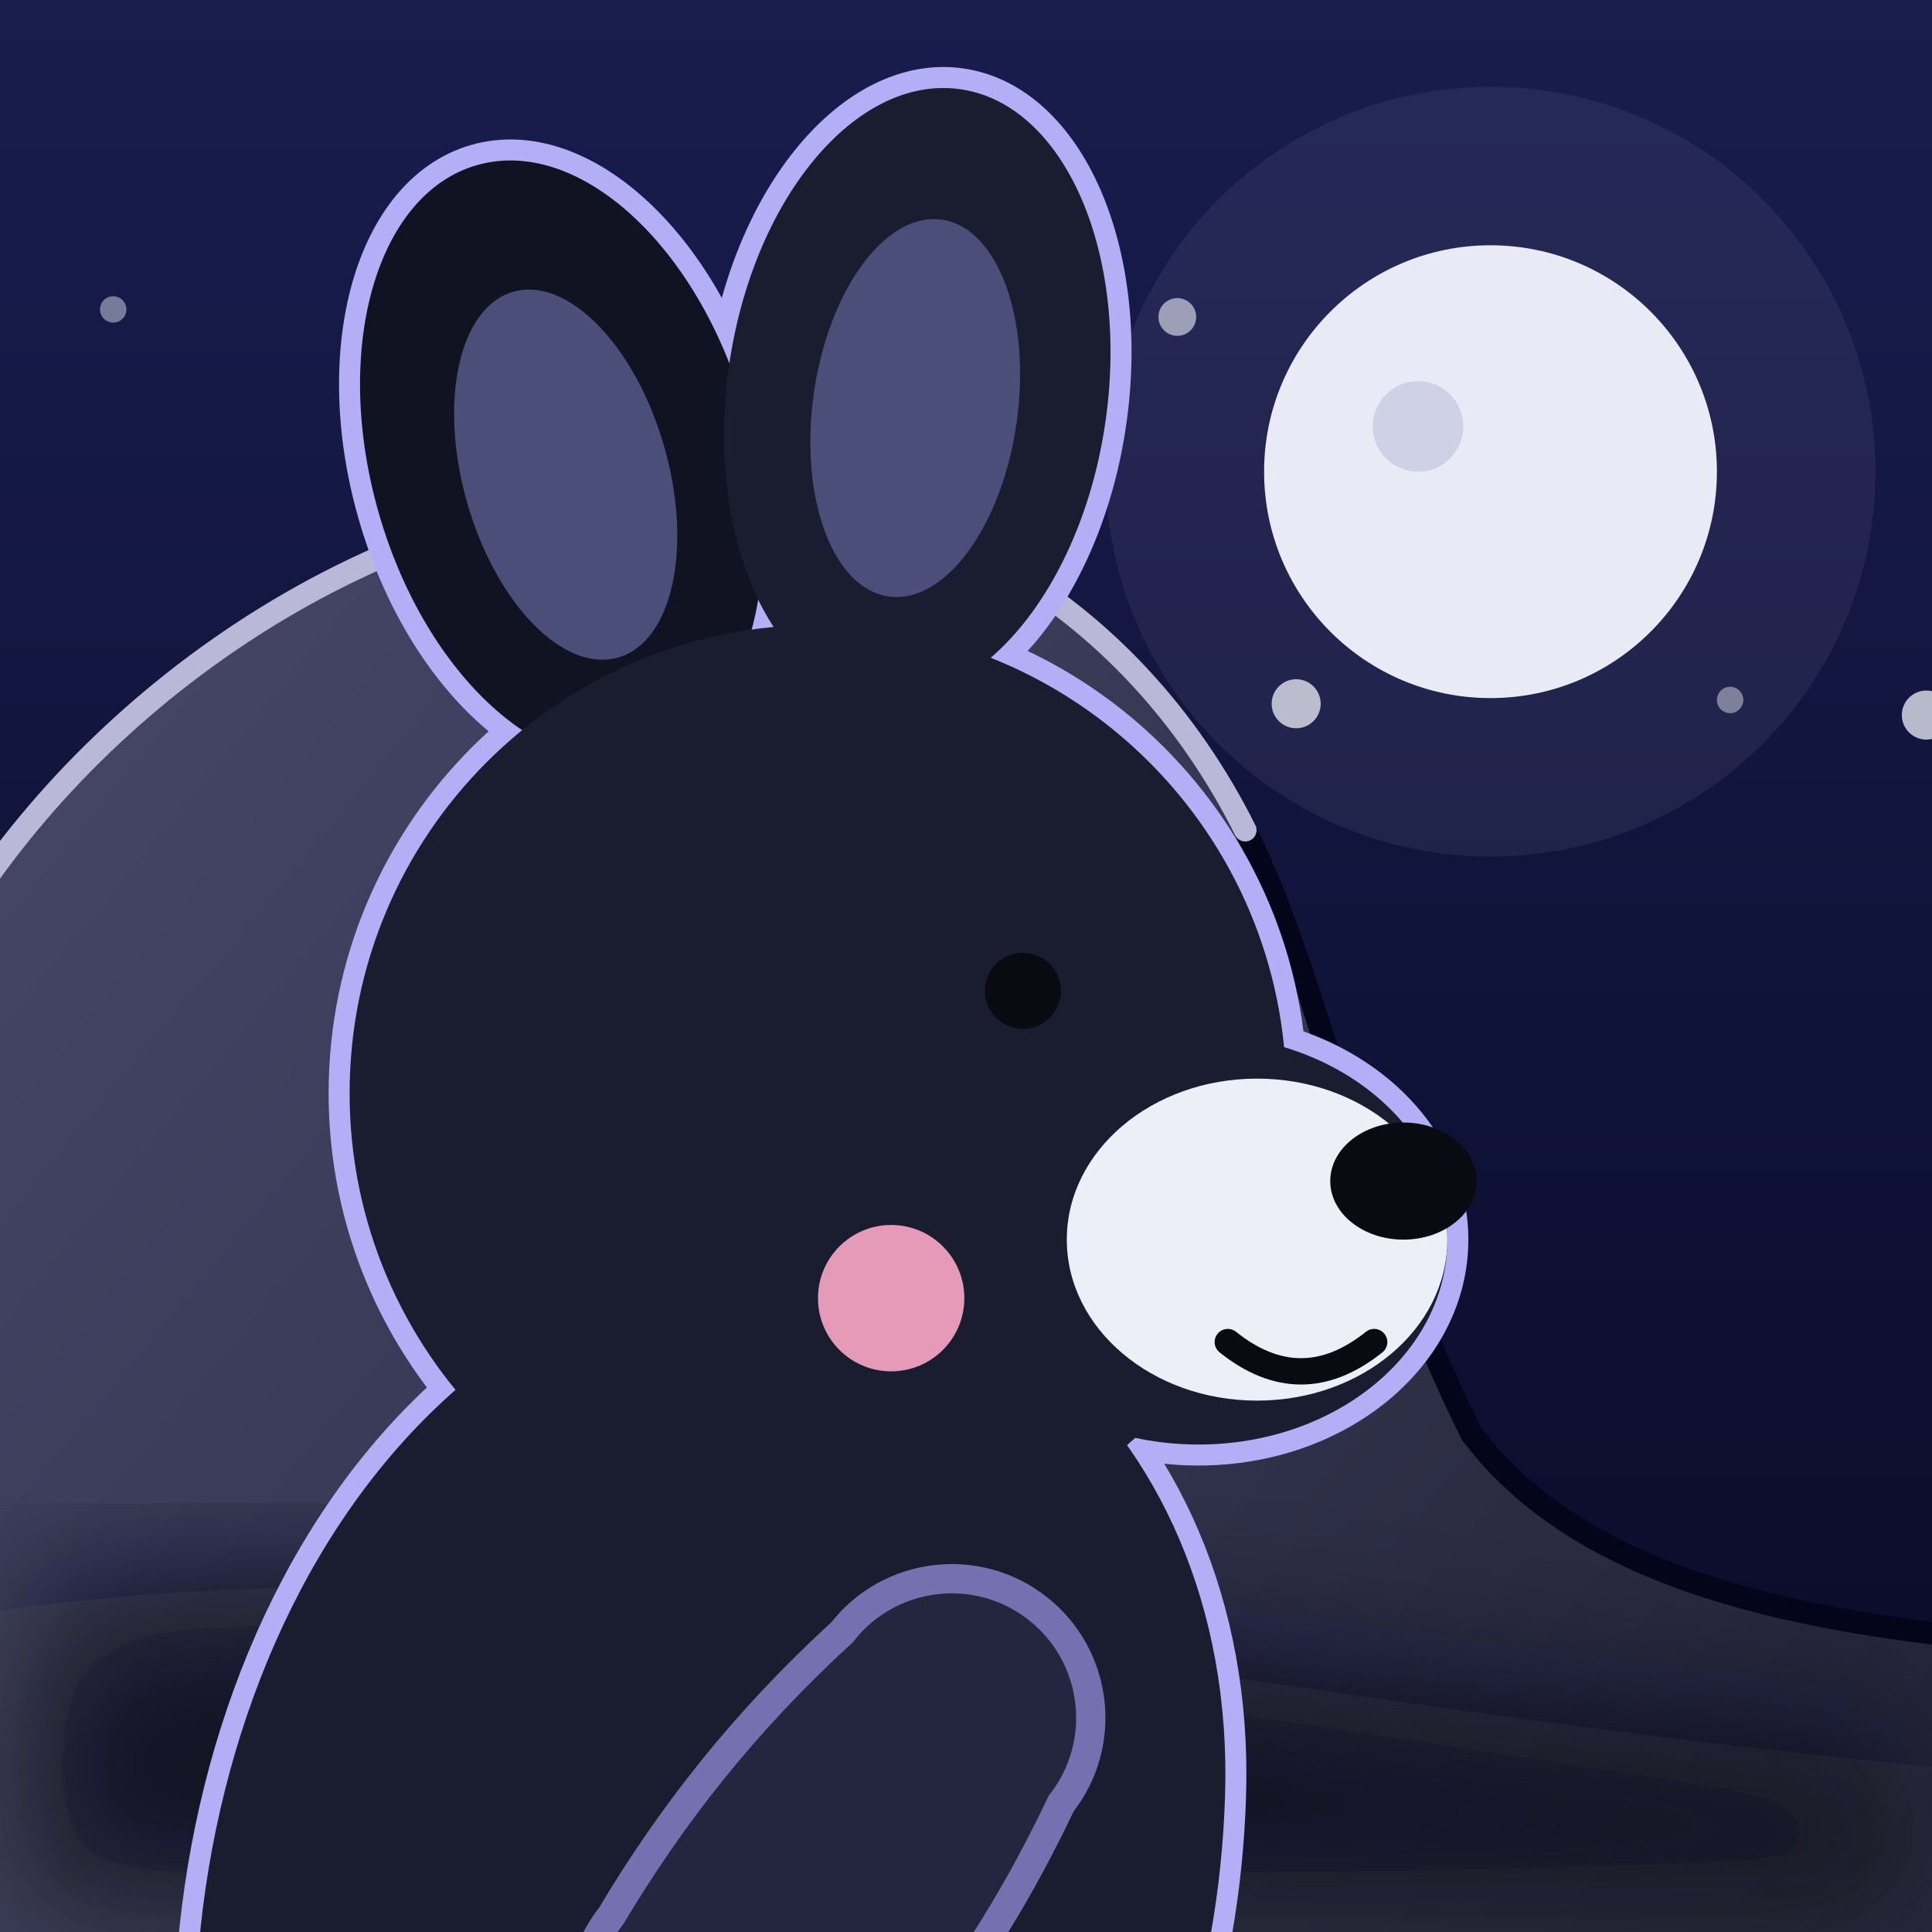
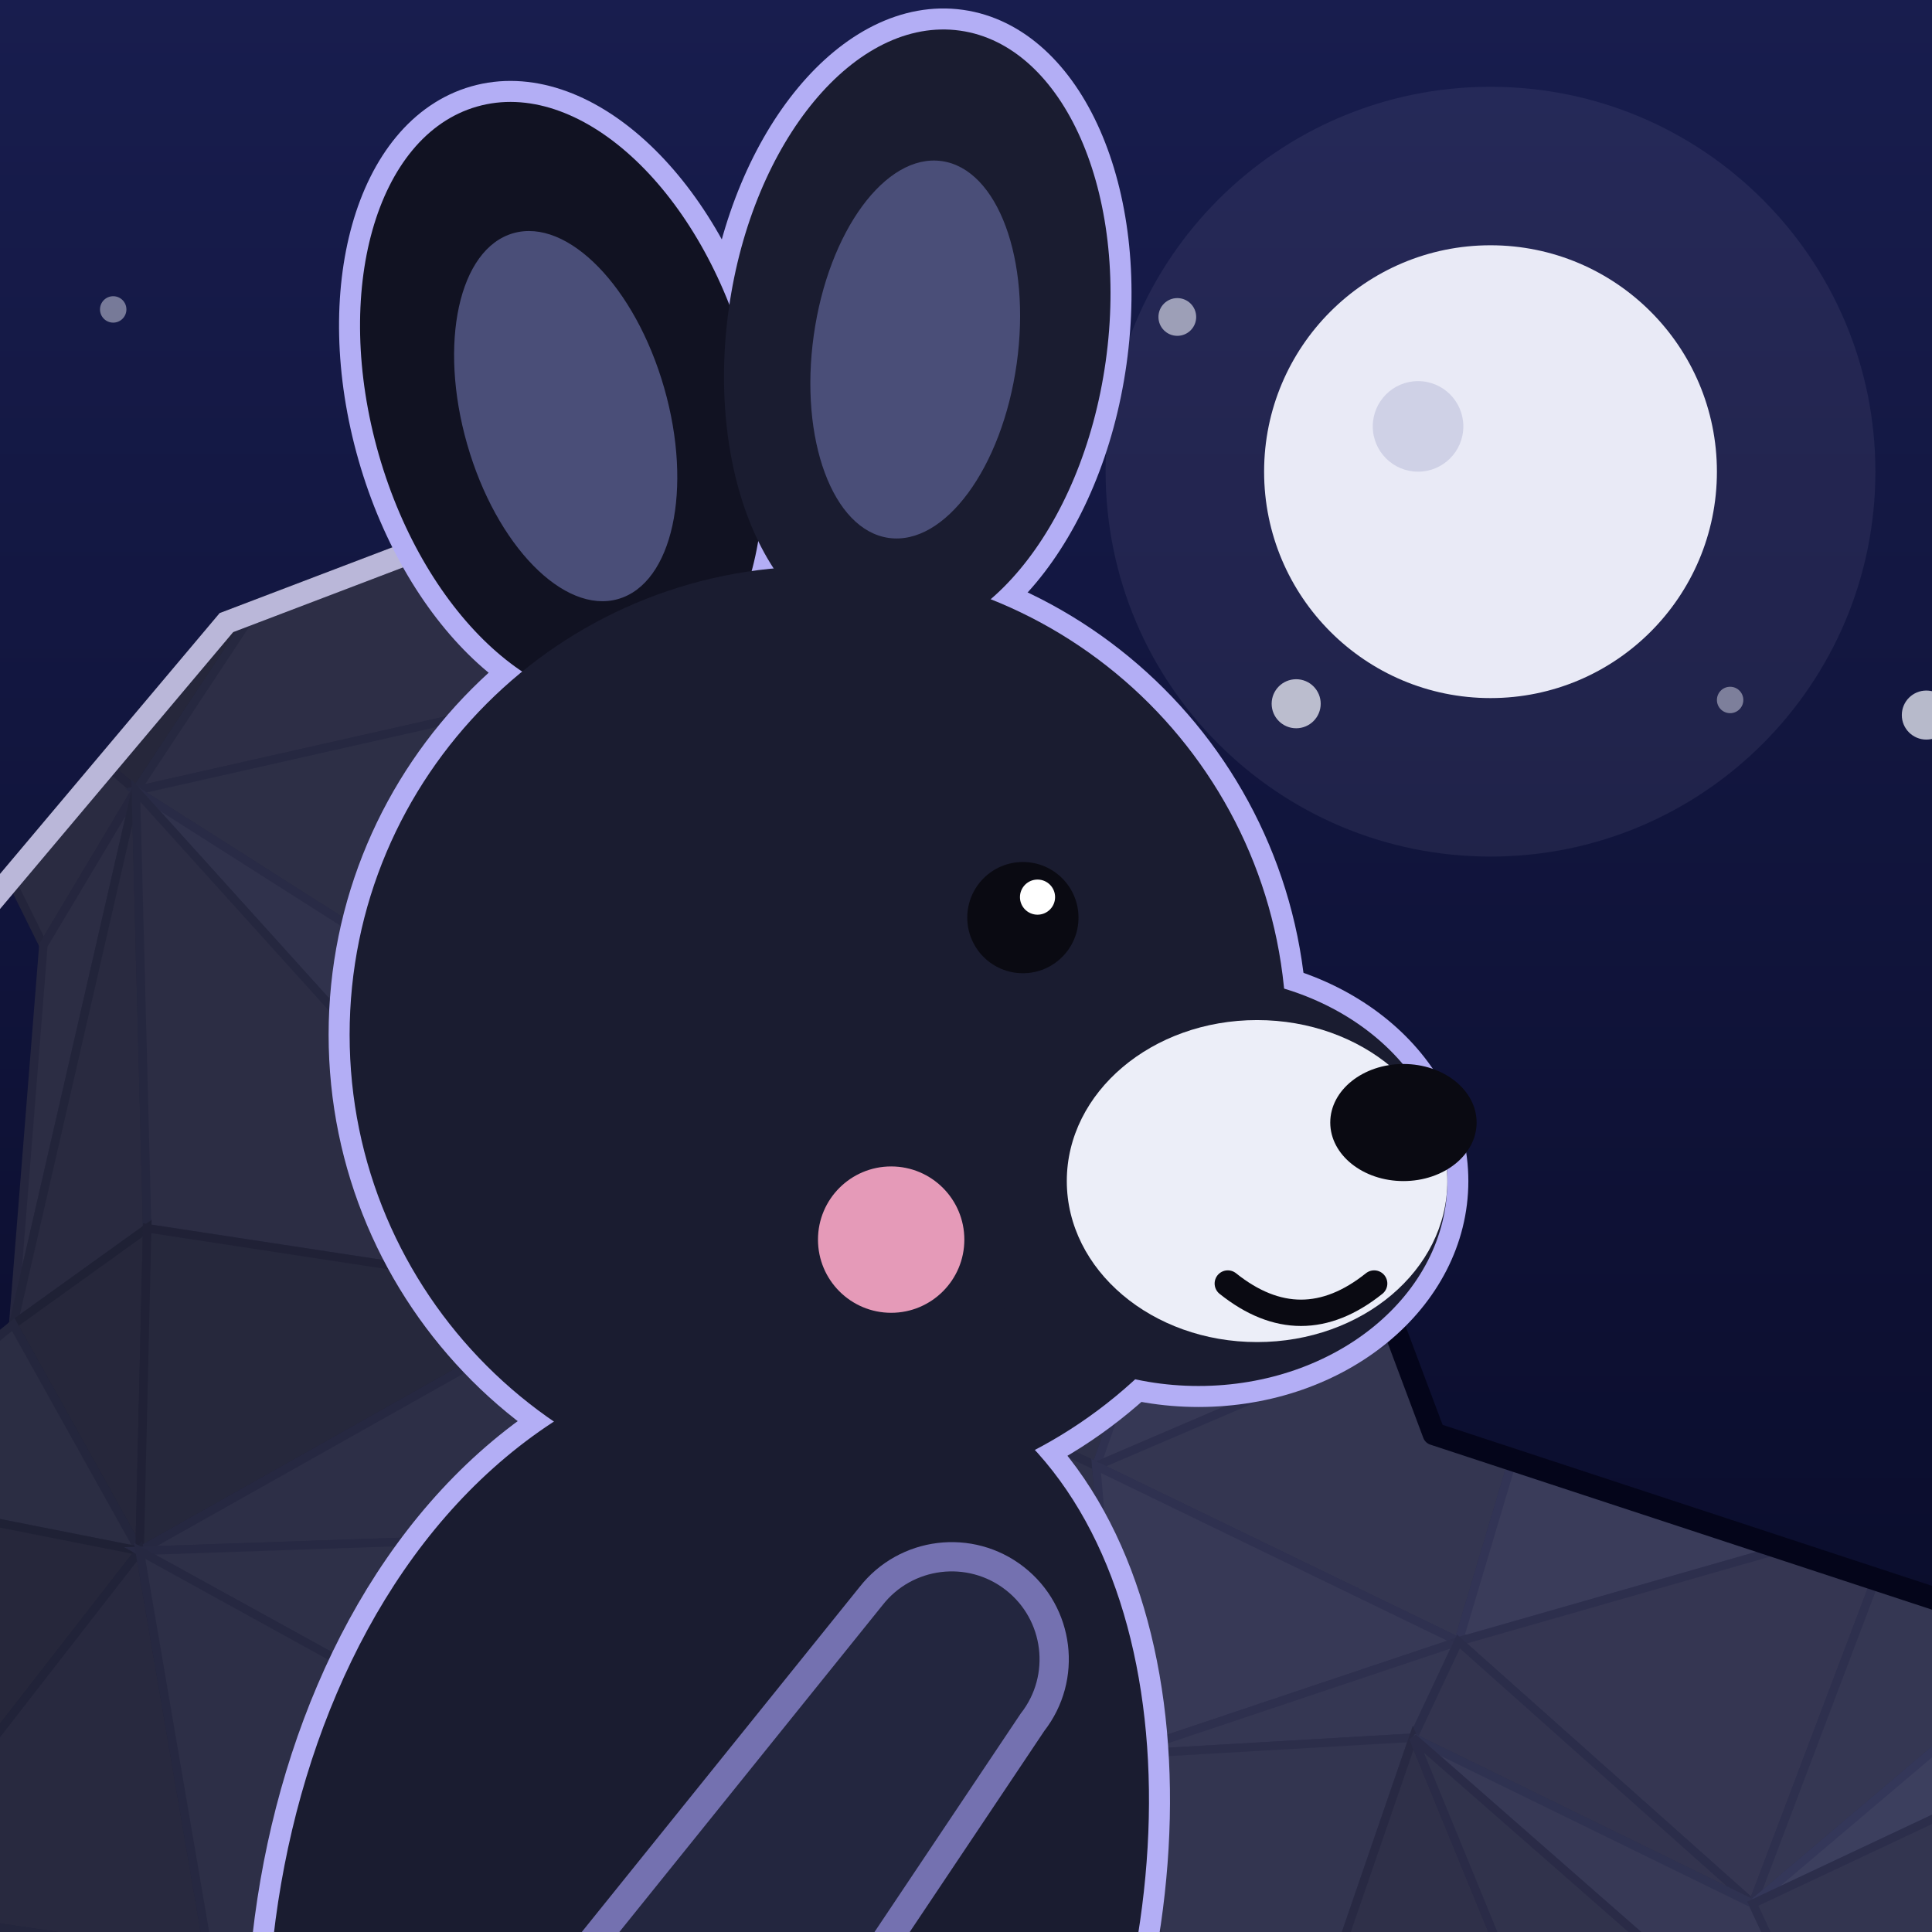
<svg xmlns="http://www.w3.org/2000/svg" viewBox="0 0 1024 1024" width="1024" height="1024" role="img" aria-label="App icon, Profile">
  <defs>
    <clipPath id="ic-profile-1024">
      <rect width="1024" height="1024" rx="0" />
    </clipPath>
    <linearGradient id="ib-profile-1024" x1="0" y1="0" x2="0" y2="1">
      <stop offset="0" stop-color="#181D4E" />
      <stop offset="1" stop-color="#080A26" />
    </linearGradient>
  </defs>
  <g clip-path="url(#ic-profile-1024)">
    <rect width="1024" height="1024" fill="url(#ib-profile-1024)" />
    <circle cx="917" cy="371" r="7" fill="#EEF0FA" opacity="0.45" />
    <circle cx="290" cy="162" r="10" fill="#EEF0FA" opacity="0.6" />
    <circle cx="687" cy="373" r="13" fill="#EEF0FA" opacity="0.75" />
    <circle cx="60" cy="164" r="7" fill="#EEF0FA" opacity="0.45" />
    <circle cx="457" cy="375" r="10" fill="#EEF0FA" opacity="0.6" />
    <circle cx="854" cy="166" r="13" fill="#EEF0FA" opacity="0.75" />
    <circle cx="227" cy="377" r="7" fill="#EEF0FA" opacity="0.45" />
    <circle cx="624" cy="168" r="10" fill="#EEF0FA" opacity="0.6" />
    <circle cx="1021" cy="379" r="13" fill="#EEF0FA" opacity="0.75" />
    <circle cx="790" cy="250" r="204" fill="#E9E6FF" opacity=".07" />
    <circle cx="790" cy="250" r="120" fill="#E9EAF6" />
    <circle cx="751.6" cy="226" r="24" fill="#CFD1E6" />
    <g>
-       <defs>
-         <linearGradient id="r-profile-1024-g" x1="0" y1="0.2" x2="1" y2="0.8">
-           <stop offset="0" stop-color="hsl(238 20% 34.1%)" />
-           <stop offset="1" stop-color="hsl(236 24% 18.0%)" />
-         </linearGradient>
-         <linearGradient id="r-profile-1024-f" x1="1" y1="0" x2="0" y2="1">
-           <stop offset="0" stop-color="hsl(238 22% 24.3%)" />
-           <stop offset="1" stop-color="hsl(236 30% 9.9%)" />
-         </linearGradient>
-         <clipPath id="r-profile-1024">
-           <path d="M-40 1064 L-40 520 C20 400 160 280 330 260 C480 244 600 320 660 440 C700 520 720 640 780 760 C840 840 960 860 1064 870 L1064 1064Z" />
-         </clipPath>
-         <filter id="r-profile-1024-b" x="-20%" y="-20%" width="140%" height="140%">
-           <feGaussianBlur stdDeviation="44.2" />
-         </filter>
-       </defs>
-       <path d="M-40 1064 L-40 520 C20 400 160 280 330 260 C480 244 600 320 660 440 C700 520 720 640 780 760 C840 840 960 860 1064 870 L1064 1064Z" fill="url(#r-profile-1024-g)" />
+       <clipPath id="r-profile-1024">
+         <path d="M-40 1064 L-40 520 L120 330 L330 250 L520 300 L640 430 L700 600 L760 760 L1064 860 L1064 1064Z" />
+       </clipPath>
      <g clip-path="url(#r-profile-1024)">
-         <path d="M-40 860 C300 800 600 900 1064 940 L1064 1064 L-40 1064Z" fill="hsl(236 30% 8.1%)" opacity=".85" filter="url(#r-profile-1024-b)" />
-         <ellipse cx="520" cy="560" rx="33" ry="24" fill="hsl(236 30% 6.3%)" />
-         <path d="M493 569 Q520 590 547 569" fill="none" stroke="hsl(238 22% 38.0%)" stroke-width="6.6" stroke-linecap="round" opacity=".8" />
-         <path d="M360 270 C330 420 400 560 350 720 C320 840 360 960 340 1064" fill="none" stroke="#05061A" stroke-width="9.6" stroke-linecap="round" stroke-linejoin="round" />
+         <path d="M-75,-83L153,-103L-58,132Z" fill="hsl(236 22% 21.5%)" stroke="hsl(236 26% 19.0%)" stroke-width="4.5" />
+         <path d="M153,-103L121,85L-58,132Z" fill="hsl(236 22% 19.0%)" stroke="hsl(236 26% 16.5%)" stroke-width="4.5" />
+         <path d="M153,-103L239,-95L121,85Z" fill="hsl(236 22% 19.0%)" stroke="hsl(236 26% 16.5%)" stroke-width="4.5" />
+         <path d="M239,-95L246,193L121,85Z" fill="hsl(236 22% 24.2%)" stroke="hsl(236 26% 21.7%)" stroke-width="4.5" />
+         <path d="M239,-95L491,1L427,155Z" fill="hsl(236 22% 23.7%)" stroke="hsl(236 26% 21.2%)" stroke-width="4.5" />
+         <path d="M239,-95L427,155L246,193Z" fill="hsl(236 22% 20.5%)" stroke="hsl(236 26% 18.0%)" stroke-width="4.5" />
+         <path d="M491,1L653,-87L705,100Z" fill="hsl(236 22% 27.9%)" stroke="hsl(236 26% 25.4%)" stroke-width="4.5" />
+         <path d="M491,1L705,100L427,155Z" fill="hsl(236 22% 26.0%)" stroke="hsl(236 26% 23.5%)" stroke-width="4.5" />
+         <path d="M653,-87L787,-28L705,100Z" fill="hsl(236 22% 26.5%)" stroke="hsl(236 26% 24.0%)" stroke-width="4.5" />
+         <path d="M787,-28L817,104L705,100Z" fill="hsl(236 22% 24.7%)" stroke="hsl(236 26% 22.2%)" stroke-width="4.5" />
+         <path d="M787,-28L964,-53L942,140Z" fill="hsl(236 22% 24.7%)" stroke="hsl(236 26% 22.2%)" stroke-width="4.5" />
+         <path d="M787,-28L942,140L817,104Z" fill="hsl(236 22% 25.7%)" stroke="hsl(236 26% 23.2%)" stroke-width="4.5" />
+         <path d="M964,-53L1121,-84L942,140Z" fill="hsl(236 22% 25.9%)" stroke="hsl(236 26% 23.4%)" stroke-width="4.5" />
+         <path d="M1121,-84L1083,122L942,140Z" fill="hsl(236 22% 29.5%)" stroke="hsl(236 26% 27.0%)" stroke-width="4.5" />
+         <path d="M1121,-84L1285,-45L1083,122Z" fill="hsl(236 22% 31.0%)" stroke="hsl(236 26% 28.5%)" stroke-width="4.5" />
+         <path d="M1285,-45L1383,178L1083,122Z" fill="hsl(236 22% 30.7%)" stroke="hsl(236 26% 28.2%)" stroke-width="4.5" />
+         <path d="M-58,132L121,85L193,236Z" fill="hsl(236 22% 22.4%)" stroke="hsl(236 26% 19.9%)" stroke-width="4.5" />
+         <path d="M-58,132L193,236L-84,285Z" fill="hsl(236 22% 22.2%)" stroke="hsl(236 26% 19.7%)" stroke-width="4.5" />
+         <path d="M121,85L246,193L307,366Z" fill="hsl(236 22% 19.8%)" stroke="hsl(236 26% 17.3%)" stroke-width="4.5" />
+         <path d="M121,85L307,366L193,236Z" fill="hsl(236 22% 23.3%)" stroke="hsl(236 26% 20.8%)" stroke-width="4.5" />
+         <path d="M246,193L427,155L307,366Z" fill="hsl(236 22% 23.4%)" stroke="hsl(236 26% 20.9%)" stroke-width="4.5" />
+         <path d="M427,155L428,284L307,366Z" fill="hsl(236 22% 21.7%)" stroke="hsl(236 26% 19.2%)" stroke-width="4.5" />
+         <path d="M427,155L705,100L589,253Z" fill="hsl(236 22% 23.9%)" stroke="hsl(236 26% 21.4%)" stroke-width="4.5" />
+         <path d="M427,155L589,253L428,284Z" fill="hsl(236 22% 23.6%)" stroke="hsl(236 26% 21.1%)" stroke-width="4.5" />
+         <path d="M705,100L817,104L751,348Z" fill="hsl(236 22% 24.1%)" stroke="hsl(236 26% 21.6%)" stroke-width="4.5" />
+         <path d="M705,100L751,348L589,253Z" fill="hsl(236 22% 22.7%)" stroke="hsl(236 26% 20.2%)" stroke-width="4.5" />
+         <path d="M817,104L942,140L751,348Z" fill="hsl(236 22% 26.2%)" stroke="hsl(236 26% 23.7%)" stroke-width="4.5" />
+         <path d="M942,140L949,240L751,348Z" fill="hsl(236 22% 24.8%)" stroke="hsl(236 26% 22.3%)" stroke-width="4.5" />
+         <path d="M942,140L1083,122L949,240Z" fill="hsl(236 22% 25.9%)" stroke="hsl(236 26% 23.4%)" stroke-width="4.5" />
+         <path d="M1083,122L1090,335L949,240Z" fill="hsl(236 22% 30.9%)" stroke="hsl(236 26% 28.4%)" stroke-width="4.5" />
+         <path d="M1083,122L1383,178L1090,335Z" fill="hsl(236 22% 30.6%)" stroke="hsl(236 26% 28.1%)" stroke-width="4.5" />
+         <path d="M1383,178L1307,268L1090,335Z" fill="hsl(236 22% 31.0%)" stroke="hsl(236 26% 28.5%)" stroke-width="4.5" />
+         <path d="M-84,285L193,236L72,419Z" fill="hsl(236 22% 19.0%)" stroke="hsl(236 26% 16.5%)" stroke-width="4.5" />
+         <path d="M-84,285L72,419L23,501Z" fill="hsl(236 22% 20.9%)" stroke="hsl(236 26% 18.4%)" stroke-width="4.5" />
+         <path d="M193,236L307,366L72,419Z" fill="hsl(236 22% 22.5%)" stroke="hsl(236 26% 20.0%)" stroke-width="4.5" />
+         <path d="M307,366L245,529L72,419Z" fill="hsl(236 22% 22.6%)" stroke="hsl(236 26% 20.1%)" stroke-width="4.5" />
+         <path d="M307,366L428,284L245,529Z" fill="hsl(236 22% 19.9%)" stroke="hsl(236 26% 17.4%)" stroke-width="4.5" />
+         <path d="M428,284L488,461L245,529Z" fill="hsl(236 22% 23.4%)" stroke="hsl(236 26% 20.9%)" stroke-width="4.5" />
+         <path d="M428,284L589,253L488,461Z" fill="hsl(236 22% 22.6%)" stroke="hsl(236 26% 20.1%)" stroke-width="4.5" />
+         <path d="M589,253L591,403L488,461Z" fill="hsl(236 22% 26.9%)" stroke="hsl(236 26% 24.4%)" stroke-width="4.5" />
+         <path d="M589,253L751,348L591,403Z" fill="hsl(236 22% 22.8%)" stroke="hsl(236 26% 20.3%)" stroke-width="4.5" />
+         <path d="M751,348L839,519L591,403Z" fill="hsl(236 22% 26.3%)" stroke="hsl(236 26% 23.8%)" stroke-width="4.5" />
+         <path d="M751,348L949,240L839,519Z" fill="hsl(236 22% 25.2%)" stroke="hsl(236 26% 22.7%)" stroke-width="4.5" />
+         <path d="M949,240L987,415L839,519Z" fill="hsl(236 22% 27.8%)" stroke="hsl(236 26% 25.3%)" stroke-width="4.5" />
+         <path d="M949,240L1090,335L1212,516Z" fill="hsl(236 22% 29.9%)" stroke="hsl(236 26% 27.4%)" stroke-width="4.5" />
+         <path d="M949,240L1212,516L987,415Z" fill="hsl(236 22% 26.3%)" stroke="hsl(236 26% 23.8%)" stroke-width="4.5" />
+         <path d="M1090,335L1307,268L1324,406Z" fill="hsl(236 22% 31.0%)" stroke="hsl(236 26% 28.5%)" stroke-width="4.5" />
+         <path d="M1090,335L1324,406L1212,516Z" fill="hsl(236 22% 31.0%)" stroke="hsl(236 26% 28.5%)" stroke-width="4.5" />
+         <path d="M23,501L72,419L7,702Z" fill="hsl(236 22% 21.9%)" stroke="hsl(236 26% 19.4%)" stroke-width="4.5" />
+         <path d="M72,419L78,651L7,702Z" fill="hsl(236 22% 20.5%)" stroke="hsl(236 26% 18.0%)" stroke-width="4.5" />
+         <path d="M72,419L245,529L314,687Z" fill="hsl(236 22% 24.3%)" stroke="hsl(236 26% 21.8%)" stroke-width="4.5" />
+         <path d="M72,419L314,687L78,651Z" fill="hsl(236 22% 22.0%)" stroke="hsl(236 26% 19.5%)" stroke-width="4.5" />
+         <path d="M245,529L488,461L314,687Z" fill="hsl(236 22% 24.5%)" stroke="hsl(236 26% 22.0%)" stroke-width="4.5" />
+         <path d="M488,461L534,599L314,687Z" fill="hsl(236 22% 21.5%)" stroke="hsl(236 26% 19.0%)" stroke-width="4.5" />
+         <path d="M488,461L591,403L639,611Z" fill="hsl(236 22% 22.2%)" stroke="hsl(236 26% 19.7%)" stroke-width="4.5" />
+         <path d="M488,461L639,611L534,599Z" fill="hsl(236 22% 27.1%)" stroke="hsl(236 26% 24.6%)" stroke-width="4.5" />
+         <path d="M591,403L839,519L833,669Z" fill="hsl(236 22% 24.1%)" stroke="hsl(236 26% 21.6%)" stroke-width="4.5" />
+         <path d="M591,403L833,669L639,611Z" fill="hsl(236 22% 23.8%)" stroke="hsl(236 26% 21.3%)" stroke-width="4.5" />
+         <path d="M839,519L987,415L1038,577Z" fill="hsl(236 22% 26.3%)" stroke="hsl(236 26% 23.8%)" stroke-width="4.5" />
+         <path d="M839,519L1038,577L833,669Z" fill="hsl(236 22% 30.4%)" stroke="hsl(236 26% 27.9%)" stroke-width="4.5" />
+         <path d="M987,415L1212,516L1038,577Z" fill="hsl(236 22% 31.0%)" stroke="hsl(236 26% 28.5%)" stroke-width="4.5" />
+         <path d="M1212,516L1190,703L1038,577Z" fill="hsl(236 22% 28.4%)" stroke="hsl(236 26% 25.9%)" stroke-width="4.5" />
+         <path d="M1212,516L1324,406L1190,703Z" fill="hsl(236 22% 31.0%)" stroke="hsl(236 26% 28.5%)" stroke-width="4.5" />
+         <path d="M1324,406L1284,621L1190,703Z" fill="hsl(236 22% 30.0%)" stroke="hsl(236 26% 27.5%)" stroke-width="4.5" />
+         <path d="M7,702L78,651L74,822Z" fill="hsl(236 22% 19.0%)" stroke="hsl(236 26% 16.5%)" stroke-width="4.5" />
+         <path d="M7,702L74,822L-98,788Z" fill="hsl(236 22% 21.6%)" stroke="hsl(236 26% 19.1%)" stroke-width="4.5" />
+         <path d="M78,651L314,687L74,822Z" fill="hsl(236 22% 19.3%)" stroke="hsl(236 26% 16.8%)" stroke-width="4.5" />
+         <path d="M314,687L278,815L74,822Z" fill="hsl(236 22% 22.7%)" stroke="hsl(236 26% 20.2%)" stroke-width="4.5" />
+         <path d="M314,687L534,599L278,815Z" fill="hsl(236 22% 20.4%)" stroke="hsl(236 26% 17.9%)" stroke-width="4.5" />
+         <path d="M534,599L515,746L278,815Z" fill="hsl(236 22% 25.1%)" stroke="hsl(236 26% 22.6%)" stroke-width="4.5" />
+         <path d="M534,599L639,611L515,746Z" fill="hsl(236 22% 27.1%)" stroke="hsl(236 26% 24.6%)" stroke-width="4.5" />
+         <path d="M639,611L581,777L515,746Z" fill="hsl(236 22% 23.2%)" stroke="hsl(236 26% 20.7%)" stroke-width="4.5" />
+         <path d="M639,611L833,669L581,777Z" fill="hsl(236 22% 27.3%)" stroke="hsl(236 26% 24.8%)" stroke-width="4.5" />
+         <path d="M833,669L773,870L581,777Z" fill="hsl(236 22% 26.0%)" stroke="hsl(236 26% 23.5%)" stroke-width="4.5" />
+         <path d="M833,669L1038,577L1007,803Z" fill="hsl(236 22% 30.4%)" stroke="hsl(236 26% 27.9%)" stroke-width="4.5" />
+         <path d="M833,669L1007,803L773,870Z" fill="hsl(236 22% 29.0%)" stroke="hsl(236 26% 26.5%)" stroke-width="4.5" />
+         <path d="M1038,577L1190,703L1007,803Z" fill="hsl(236 22% 29.2%)" stroke="hsl(236 26% 26.7%)" stroke-width="4.5" />
+         <path d="M1190,703L1145,826L1007,803Z" fill="hsl(236 22% 27.5%)" stroke="hsl(236 26% 25.0%)" stroke-width="4.5" />
+         <path d="M1190,703L1284,621L1279,799Z" fill="hsl(236 22% 31.0%)" stroke="hsl(236 26% 28.5%)" stroke-width="4.5" />
+         <path d="M1190,703L1279,799L1145,826Z" fill="hsl(236 22% 31.0%)" stroke="hsl(236 26% 28.5%)" stroke-width="4.5" />
+         <path d="M-98,788L74,822L-73,1011Z" fill="hsl(236 22% 19.0%)" stroke="hsl(236 26% 16.5%)" stroke-width="4.5" />
+         <path d="M74,822L111,1038L-73,1011Z" fill="hsl(236 22% 20.1%)" stroke="hsl(236 26% 17.6%)" stroke-width="4.5" />
+         <path d="M74,822L278,815L308,951Z" fill="hsl(236 22% 23.2%)" stroke="hsl(236 26% 20.7%)" stroke-width="4.5" />
+         <path d="M74,822L308,951L111,1038Z" fill="hsl(236 22% 22.8%)" stroke="hsl(236 26% 20.3%)" stroke-width="4.5" />
+         <path d="M278,815L515,746L517,1044Z" fill="hsl(236 22% 25.8%)" stroke="hsl(236 26% 23.3%)" stroke-width="4.5" />
+         <path d="M278,815L517,1044L308,951Z" fill="hsl(236 22% 21.9%)" stroke="hsl(236 26% 19.4%)" stroke-width="4.5" />
+         <path d="M515,746L581,777L594,930Z" fill="hsl(236 22% 23.7%)" stroke="hsl(236 26% 21.2%)" stroke-width="4.5" />
+         <path d="M515,746L594,930L517,1044Z" fill="hsl(236 22% 21.7%)" stroke="hsl(236 26% 19.2%)" stroke-width="4.5" />
+         <path d="M581,777L773,870L594,930Z" fill="hsl(236 22% 27.5%)" stroke="hsl(236 26% 25.0%)" stroke-width="4.5" />
+         <path d="M773,870L749,921L594,930Z" fill="hsl(236 22% 26.7%)" stroke="hsl(236 26% 24.2%)" stroke-width="4.5" />
+         <path d="M773,870L1007,803L929,1009Z" fill="hsl(236 22% 26.4%)" stroke="hsl(236 26% 23.9%)" stroke-width="4.5" />
+         <path d="M773,870L929,1009L749,921Z" fill="hsl(236 22% 25.4%)" stroke="hsl(236 26% 22.9%)" stroke-width="4.5" />
+         <path d="M1007,803L1145,826L929,1009Z" fill="hsl(236 22% 26.8%)" stroke="hsl(236 26% 24.3%)" stroke-width="4.5" />
+         <path d="M1145,826L1116,921L929,1009Z" fill="hsl(236 22% 30.3%)" stroke="hsl(236 26% 27.8%)" stroke-width="4.5" />
+         <path d="M1145,826L1279,799L1116,921Z" fill="hsl(236 22% 27.5%)" stroke="hsl(236 26% 25.0%)" stroke-width="4.5" />
+         <path d="M1279,799L1378,973L1116,921Z" fill="hsl(236 22% 31.0%)" stroke="hsl(236 26% 28.5%)" stroke-width="4.5" />
+         <path d="M-73,1011L111,1038L156,1099Z" fill="hsl(236 22% 21.5%)" stroke="hsl(236 26% 19.0%)" stroke-width="4.5" />
+         <path d="M-73,1011L156,1099L-34,1197Z" fill="hsl(236 22% 20.2%)" stroke="hsl(236 26% 17.7%)" stroke-width="4.5" />
+         <path d="M111,1038L308,951L322,1154Z" fill="hsl(236 22% 24.6%)" stroke="hsl(236 26% 22.1%)" stroke-width="4.5" />
+         <path d="M111,1038L322,1154L156,1099Z" fill="hsl(236 22% 20.8%)" stroke="hsl(236 26% 18.3%)" stroke-width="4.5" />
+         <path d="M308,951L517,1044L322,1154Z" fill="hsl(236 22% 21.5%)" stroke="hsl(236 26% 19.0%)" stroke-width="4.5" />
+         <path d="M517,1044L533,1082L322,1154Z" fill="hsl(236 22% 22.6%)" stroke="hsl(236 26% 20.1%)" stroke-width="4.5" />
+         <path d="M517,1044L594,930L533,1082Z" fill="hsl(236 22% 24.3%)" stroke="hsl(236 26% 21.8%)" stroke-width="4.5" />
+         <path d="M594,930L651,1206L533,1082Z" fill="hsl(236 22% 25.0%)" stroke="hsl(236 26% 22.5%)" stroke-width="4.5" />
+         <path d="M594,930L749,921L651,1206Z" fill="hsl(236 22% 25.6%)" stroke="hsl(236 26% 23.1%)" stroke-width="4.5" />
+         <path d="M749,921L849,1165L651,1206Z" fill="hsl(236 22% 23.5%)" stroke="hsl(236 26% 21.0%)" stroke-width="4.5" />
+         <path d="M749,921L929,1009L984,1127Z" fill="hsl(236 22% 27.6%)" stroke="hsl(236 26% 25.1%)" stroke-width="4.5" />
+         <path d="M749,921L984,1127L849,1165Z" fill="hsl(236 22% 24.5%)" stroke="hsl(236 26% 22.0%)" stroke-width="4.5" />
+         <path d="M929,1009L1116,921L984,1127Z" fill="hsl(236 22% 25.7%)" stroke="hsl(236 26% 23.2%)" stroke-width="4.5" />
+         <path d="M1116,921L1102,1136L984,1127Z" fill="hsl(236 22% 28.6%)" stroke="hsl(236 26% 26.1%)" stroke-width="4.5" />
+         <path d="M1116,921L1378,973L1367,1109Z" fill="hsl(236 22% 28.2%)" stroke="hsl(236 26% 25.7%)" stroke-width="4.5" />
+         <path d="M1116,921L1367,1109L1102,1136Z" fill="hsl(236 22% 28.9%)" stroke="hsl(236 26% 26.4%)" stroke-width="4.5" />
+         <path d="M-34,1197L156,1099L27,1355Z" fill="hsl(236 22% 19.0%)" stroke="hsl(236 26% 16.5%)" stroke-width="4.5" />
+         <path d="M156,1099L164,1365L27,1355Z" fill="hsl(236 22% 19.0%)" stroke="hsl(236 26% 16.5%)" stroke-width="4.5" />
+         <path d="M156,1099L322,1154L164,1365Z" fill="hsl(236 22% 21.8%)" stroke="hsl(236 26% 19.3%)" stroke-width="4.5" />
+         <path d="M322,1154L285,1258L164,1365Z" fill="hsl(236 22% 20.9%)" stroke="hsl(236 26% 18.4%)" stroke-width="4.5" />
+         <path d="M322,1154L533,1082L285,1258Z" fill="hsl(236 22% 21.1%)" stroke="hsl(236 26% 18.6%)" stroke-width="4.5" />
+         <path d="M533,1082L537,1303L285,1258Z" fill="hsl(236 22% 23.4%)" stroke="hsl(236 26% 20.9%)" stroke-width="4.5" />
+         <path d="M533,1082L651,1206L647,1335Z" fill="hsl(236 22% 26.8%)" stroke="hsl(236 26% 24.3%)" stroke-width="4.5" />
+         <path d="M533,1082L647,1335L537,1303Z" fill="hsl(236 22% 22.4%)" stroke="hsl(236 26% 19.9%)" stroke-width="4.5" />
+         <path d="M651,1206L849,1165L875,1375Z" fill="hsl(236 22% 25.8%)" stroke="hsl(236 26% 23.3%)" stroke-width="4.5" />
+         <path d="M651,1206L875,1375L647,1335Z" fill="hsl(236 22% 28.6%)" stroke="hsl(236 26% 26.1%)" stroke-width="4.5" />
+         <path d="M849,1165L984,1127L1017,1253Z" fill="hsl(236 22% 28.9%)" stroke="hsl(236 26% 26.4%)" stroke-width="4.5" />
+         <path d="M849,1165L1017,1253L875,1375Z" fill="hsl(236 22% 29.6%)" stroke="hsl(236 26% 27.1%)" stroke-width="4.5" />
+         <path d="M984,1127L1102,1136L1184,1262Z" fill="hsl(236 22% 30.9%)" stroke="hsl(236 26% 28.4%)" stroke-width="4.5" />
+         <path d="M984,1127L1184,1262L1017,1253Z" fill="hsl(236 22% 27.3%)" stroke="hsl(236 26% 24.8%)" stroke-width="4.5" />
+         <path d="M1102,1136L1367,1109L1324,1373Z" fill="hsl(236 22% 31.0%)" stroke="hsl(236 26% 28.5%)" stroke-width="4.5" />
+         <path d="M1102,1136L1324,1373L1184,1262Z" fill="hsl(236 22% 29.5%)" stroke="hsl(236 26% 27.0%)" stroke-width="4.5" />
      </g>
-       <path d="M-40 1064 L-40 520 C20 400 160 280 330 260 C480 244 600 320 660 440 C700 520 720 640 780 760 C840 840 960 860 1064 870 L1064 1064Z" fill="none" stroke="#04051A" stroke-width="12" stroke-linejoin="round" />
-       <path d="M-40 520 C20 400 160 280 330 260 C480 244 600 320 660 440" fill="none" stroke="#D9D6FA" stroke-width="12" stroke-linecap="round" opacity=".85" />
+       <path d="M-40 1064 L-40 520 L120 330 L330 250 L520 300 L640 430 L700 600 L760 760 L1064 860 L1064 1064Z" fill="none" stroke="#04051A" stroke-width="12" stroke-linejoin="round" />
+       <path d="M-40 520 L120 330 L330 250 L520 300 L640 430" fill="none" stroke="#D9D6FA" stroke-width="12" stroke-linecap="round" opacity=".85" />
    </g>
    <svg x="0" y="0" width="1024" height="1024" viewBox="-44 -156 132 132" preserveAspectRatio="xMidYMid slice">
      <g fill="#B3AEF5" stroke="#B3AEF5" stroke-width="2.87" stroke-linejoin="round">
-         <g transform="translate(0 4)">
+         <g transform="translate(0 0)">
          <g data-part="body" transform="translate(0 0) rotate(4)">
            <g data-part="tail" transform="translate(-18 -4) rotate(-6)">
              <g>
-                 <path d="M6 -18 C-16 -18 -38 -4 -50 14 C-56 24 -48 32 -40 26 C-28 18 -14 14 6 14Z" />
+                 <path d="M4 -16 C-18 -14 -40 0 -54 18 C-58 24 -53 30 -47 26 C-32 16 -16 12 4 12Z" />
              </g>
            </g>
            <g data-part="thighFar" transform="translate(-4 -12) rotate(4)">
              <g data-part="shinFar" transform="translate(12 28) rotate(10)">
                <g>
-                   <path d="M-8 0 C-9 6 -8 10 -7 13 A7 7 0 0 0 7 13 C8 10 9 6 8 0 A8 8 0 0 0 -8 0Z" />
-                 </g>
-                 <g data-part="shoeFar" transform="translate(0 16) rotate(-14)">
+                   <path d="M-6 0 L-5 16 A5 5 0 0 0 5 16 L6 0 A6 6 0 0 0 -6 0Z" />
+                 </g>
+                 <g data-part="shoeFar" transform="translate(0 20) rotate(-14)">
                  <g>
                    <g transform="scale(1.2)">
                      <path d="M-6 -12 C-12 -10 -13 4 -9 11 C-2 13 8 10 16 10 C22 10 27 12 30 11 C33 9 31 3 26 0 C20 -4 12 -6 7 -11 C3 -15 -2 -14 -6 -12Z" fill="#0B0C16" />
                    </g>
                  </g>
                </g>
              </g>
              <g>
-                 <path d="M-12 -2 C-14 -16 6 -20 16 -10 C26 0 28 22 16 30 C6 36 -6 30 -10 20 C-13 12 -11 4 -12 -2Z" />
+                 <ellipse cx="6" cy="12" rx="19" ry="22" transform="rotate(-20 6 12)" />
              </g>
            </g>
            <g data-part="armFar" transform="translate(12 -46) rotate(14)">
              <g>
-                 <path d="M-9.5 0 C-11 9 -11 17 -10 25 A10.5 10.5 0 0 0 11 25 C12 17 11.5 9 9.5 0 A9.5 9.5 0 0 0 -9.5 0Z" />
+                 <path d="M-7 0 L-7.5 34 A8.5 8.5 0 0 0 9.5 34 L7 0 A7 7 0 0 0 -7 0Z" />
              </g>
            </g>
            <g>
-               <path d="M-27 2 C-38 -22 -32 -60 -6 -72 C14 -81 36 -66 37 -40 C38 -14 24 7 2 10 C-12 11 -22 8 -27 2Z" />
+               <path d="M-24 0 C-32 -24 -24 -58 2 -64 C24 -68 34 -48 32 -26 C30 -6 20 6 2 8 C-12 9 -20 6 -24 0Z" />
            </g>
            <g data-part="head" transform="translate(8 -56) rotate(-4)">
              <g data-part="earFar" transform="translate(-12 -54) rotate(-16)">
                <g>
                  <ellipse cx="0" cy="-20" rx="13" ry="21" />
                </g>
              </g>
              <g>
                <circle cx="0" cy="-30" r="32" />
                <ellipse cx="26" cy="-20" rx="17" ry="14" />
              </g>
              <g data-part="earNear" transform="translate(4 -58) rotate(8)">
                <g>
                  <ellipse cx="0" cy="-20" rx="13" ry="21" />
                </g>
              </g>
            </g>
            <g data-part="thighNear" transform="translate(2 -10) rotate(-6)">
              <g data-part="shinNear" transform="translate(12 28) rotate(18)">
                <g>
-                   <path d="M-8 0 C-9 6 -8 10 -7 13 A7 7 0 0 0 7 13 C8 10 9 6 8 0 A8 8 0 0 0 -8 0Z" />
-                 </g>
-                 <g data-part="shoeNear" transform="translate(0 16) rotate(-12)">
+                   <path d="M-6 0 L-5 16 A5 5 0 0 0 5 16 L6 0 A6 6 0 0 0 -6 0Z" />
+                 </g>
+                 <g data-part="shoeNear" transform="translate(0 20) rotate(-12)">
                  <g>
                    <g transform="scale(1.2)">
                      <path d="M-6 -12 C-12 -10 -13 4 -9 11 C-2 13 8 10 16 10 C22 10 27 12 30 11 C33 9 31 3 26 0 C20 -4 12 -6 7 -11 C3 -15 -2 -14 -6 -12Z" fill="#0B0C16" />
                    </g>
                  </g>
                </g>
              </g>
              <g>
-                 <path d="M-12 -2 C-14 -16 6 -20 16 -10 C26 0 28 22 16 30 C6 36 -6 30 -10 20 C-13 12 -11 4 -12 -2Z" />
+                 <ellipse cx="6" cy="12" rx="19" ry="22" transform="rotate(-20 6 12)" />
              </g>
            </g>
            <g data-part="armNear" transform="translate(18 -44) rotate(34)">
              <g>
-                 <path d="M-9.5 0 C-11 9 -11 17 -10 25 A10.5 10.5 0 0 0 11 25 C12 17 11.5 9 9.5 0 A9.5 9.5 0 0 0 -9.5 0Z" />
+                 <path d="M-7 0 L-7.5 34 A8.5 8.5 0 0 0 9.5 34 L7 0 A7 7 0 0 0 -7 0Z" />
              </g>
            </g>
          </g>
        </g>
      </g>
-       <g transform="translate(0 4)">
+       <g transform="translate(0 0)">
        <g data-part="body" transform="translate(0 0) rotate(4)">
          <g data-part="tail" transform="translate(-18 -4) rotate(-6)">
            <g fill="#1A1C30">
-               <path d="M6 -18 C-16 -18 -38 -4 -50 14 C-56 24 -48 32 -40 26 C-28 18 -14 14 6 14Z" />
+               <path d="M4 -16 C-18 -14 -40 0 -54 18 C-58 24 -53 30 -47 26 C-32 16 -16 12 4 12Z" />
            </g>
          </g>
          <g data-part="thighFar" transform="translate(-4 -12) rotate(4)">
            <g data-part="shinFar" transform="translate(12 28) rotate(10)">
              <g fill="#111222">
-                 <path d="M-8 0 C-9 6 -8 10 -7 13 A7 7 0 0 0 7 13 C8 10 9 6 8 0 A8 8 0 0 0 -8 0Z" />
-               </g>
-               <g data-part="shoeFar" transform="translate(0 16) rotate(-14)">
+                 <path d="M-6 0 L-5 16 A5 5 0 0 0 5 16 L6 0 A6 6 0 0 0 -6 0Z" />
+               </g>
+               <g data-part="shoeFar" transform="translate(0 20) rotate(-14)">
                <g fill="#1A1C30">
                  <g transform="scale(1.2)">
                    <path d="M-6 -12 C-12 -10 -13 4 -9 11 C-2 13 8 10 16 10 C22 10 27 12 30 11 C33 9 31 3 26 0 C20 -4 12 -6 7 -11 C3 -15 -2 -14 -6 -12Z" fill="#0B0C16" />
                    <g data-detail="">
                      <path d="M-7 -10 L-12 -17 C-12 -20 -8 -21 -6 -19 L-3 -12Z" fill="#A99CF0" />
                      <path d="M-5 -10 C-10 -7 -10 2 -7 6 C0 7 9 5 16 6 C19 4 20 1 19 -2 C14 -4 9 -7 6 -10 C2 -13 -2 -12 -5 -10Z" fill="#A99CF0" />
                      <path d="M3 -11 L6 5" stroke="#ECEEF8" stroke-width="5" stroke-linecap="round" />
                    </g>
                  </g>
                </g>
              </g>
            </g>
            <g fill="#111222">
-               <path d="M-12 -2 C-14 -16 6 -20 16 -10 C26 0 28 22 16 30 C6 36 -6 30 -10 20 C-13 12 -11 4 -12 -2Z" />
+               <ellipse cx="6" cy="12" rx="19" ry="22" transform="rotate(-20 6 12)" />
            </g>
          </g>
          <g data-part="armFar" transform="translate(12 -46) rotate(14)">
            <g fill="#111222">
-               <path d="M-9.5 0 C-11 9 -11 17 -10 25 A10.5 10.5 0 0 0 11 25 C12 17 11.5 9 9.5 0 A9.5 9.5 0 0 0 -9.5 0Z" />
+               <path d="M-7 0 L-7.5 34 A8.5 8.5 0 0 0 9.5 34 L7 0 A7 7 0 0 0 -7 0Z" />
            </g>
          </g>
          <g fill="#1A1C30">
-             <path d="M-27 2 C-38 -22 -32 -60 -6 -72 C14 -81 36 -66 37 -40 C38 -14 24 7 2 10 C-12 11 -22 8 -27 2Z" />
+             <path d="M-24 0 C-32 -24 -24 -58 2 -64 C24 -68 34 -48 32 -26 C30 -6 20 6 2 8 C-12 9 -20 6 -24 0Z" />
          </g>
          <g data-part="head" transform="translate(8 -56) rotate(-4)">
            <g data-part="earFar" transform="translate(-12 -54) rotate(-16)">
              <g fill="#111222">
                <ellipse cx="0" cy="-20" rx="13" ry="21" />
                <g data-detail="">
                  <ellipse cx="0" cy="-19" rx="7" ry="13" fill="#4A4E78" />
                </g>
              </g>
            </g>
            <g fill="#1A1C30">
              <circle cx="0" cy="-30" r="32" />
              <ellipse cx="26" cy="-20" rx="17" ry="14" />
              <g data-detail="">
                <ellipse cx="30" cy="-20" rx="13" ry="11" fill="#ECEEF8" />
                <ellipse cx="40" cy="-24" rx="5" ry="4" fill="#0A0A12" />
                <path d="M28 -13 Q33 -9 38 -13" fill="none" stroke="#0A0A12" stroke-width="1.8" stroke-linecap="round" />
-                 <circle data-eye="" cx="14" cy="-37" r="2.6" fill="#0A0A12" />
+                 <circle data-eye="" cx="14" cy="-38" r="3.8" fill="#0A0A12" />
+                 <circle data-glint="" cx="15" cy="-39.4" r="1.2" fill="#fff" />
                <circle data-blush="" cx="5" cy="-16" r="5" fill="#E59AB8" />
              </g>
            </g>
            <g data-part="earNear" transform="translate(4 -58) rotate(8)">
              <g fill="#1A1C30">
                <ellipse cx="0" cy="-20" rx="13" ry="21" />
                <g data-detail="">
                  <ellipse cx="0" cy="-19" rx="7" ry="13" fill="#4A4E78" />
                </g>
              </g>
            </g>
          </g>
          <g data-part="thighNear" transform="translate(2 -10) rotate(-6)">
            <g data-part="shinNear" transform="translate(12 28) rotate(18)">
              <g fill="#1A1C30">
-                 <path d="M-8 0 C-9 6 -8 10 -7 13 A7 7 0 0 0 7 13 C8 10 9 6 8 0 A8 8 0 0 0 -8 0Z" />
-               </g>
-               <g data-part="shoeNear" transform="translate(0 16) rotate(-12)">
+                 <path d="M-6 0 L-5 16 A5 5 0 0 0 5 16 L6 0 A6 6 0 0 0 -6 0Z" />
+               </g>
+               <g data-part="shoeNear" transform="translate(0 20) rotate(-12)">
                <g fill="#1A1C30">
                  <g transform="scale(1.2)">
                    <path d="M-6 -12 C-12 -10 -13 4 -9 11 C-2 13 8 10 16 10 C22 10 27 12 30 11 C33 9 31 3 26 0 C20 -4 12 -6 7 -11 C3 -15 -2 -14 -6 -12Z" fill="#0B0C16" />
                    <g data-detail="">
                      <path d="M-7 -10 L-12 -17 C-12 -20 -8 -21 -6 -19 L-3 -12Z" fill="#A99CF0" />
                      <path d="M-5 -10 C-10 -7 -10 2 -7 6 C0 7 9 5 16 6 C19 4 20 1 19 -2 C14 -4 9 -7 6 -10 C2 -13 -2 -12 -5 -10Z" fill="#A99CF0" />
                      <path d="M3 -11 L6 5" stroke="#ECEEF8" stroke-width="5" stroke-linecap="round" />
                    </g>
                  </g>
                </g>
              </g>
            </g>
            <g fill="#1A1C30">
-               <path d="M-12 -2 C-14 -16 6 -20 16 -10 C26 0 28 22 16 30 C6 36 -6 30 -10 20 C-13 12 -11 4 -12 -2Z" />
+               <ellipse cx="6" cy="12" rx="19" ry="22" transform="rotate(-20 6 12)" />
            </g>
          </g>
          <g data-part="armNear" transform="translate(18 -44) rotate(34)">
            <g fill="#23263F" stroke="#7471B0" stroke-width="2">
-               <path d="M-9.5 0 C-11 9 -11 17 -10 25 A10.5 10.5 0 0 0 11 25 C12 17 11.5 9 9.5 0 A9.5 9.5 0 0 0 -9.5 0Z" />
+               <path d="M-7 0 L-7.5 34 A8.5 8.5 0 0 0 9.5 34 L7 0 A7 7 0 0 0 -7 0Z" />
            </g>
          </g>
        </g>
      </g>
    </svg>
  </g>
</svg>
